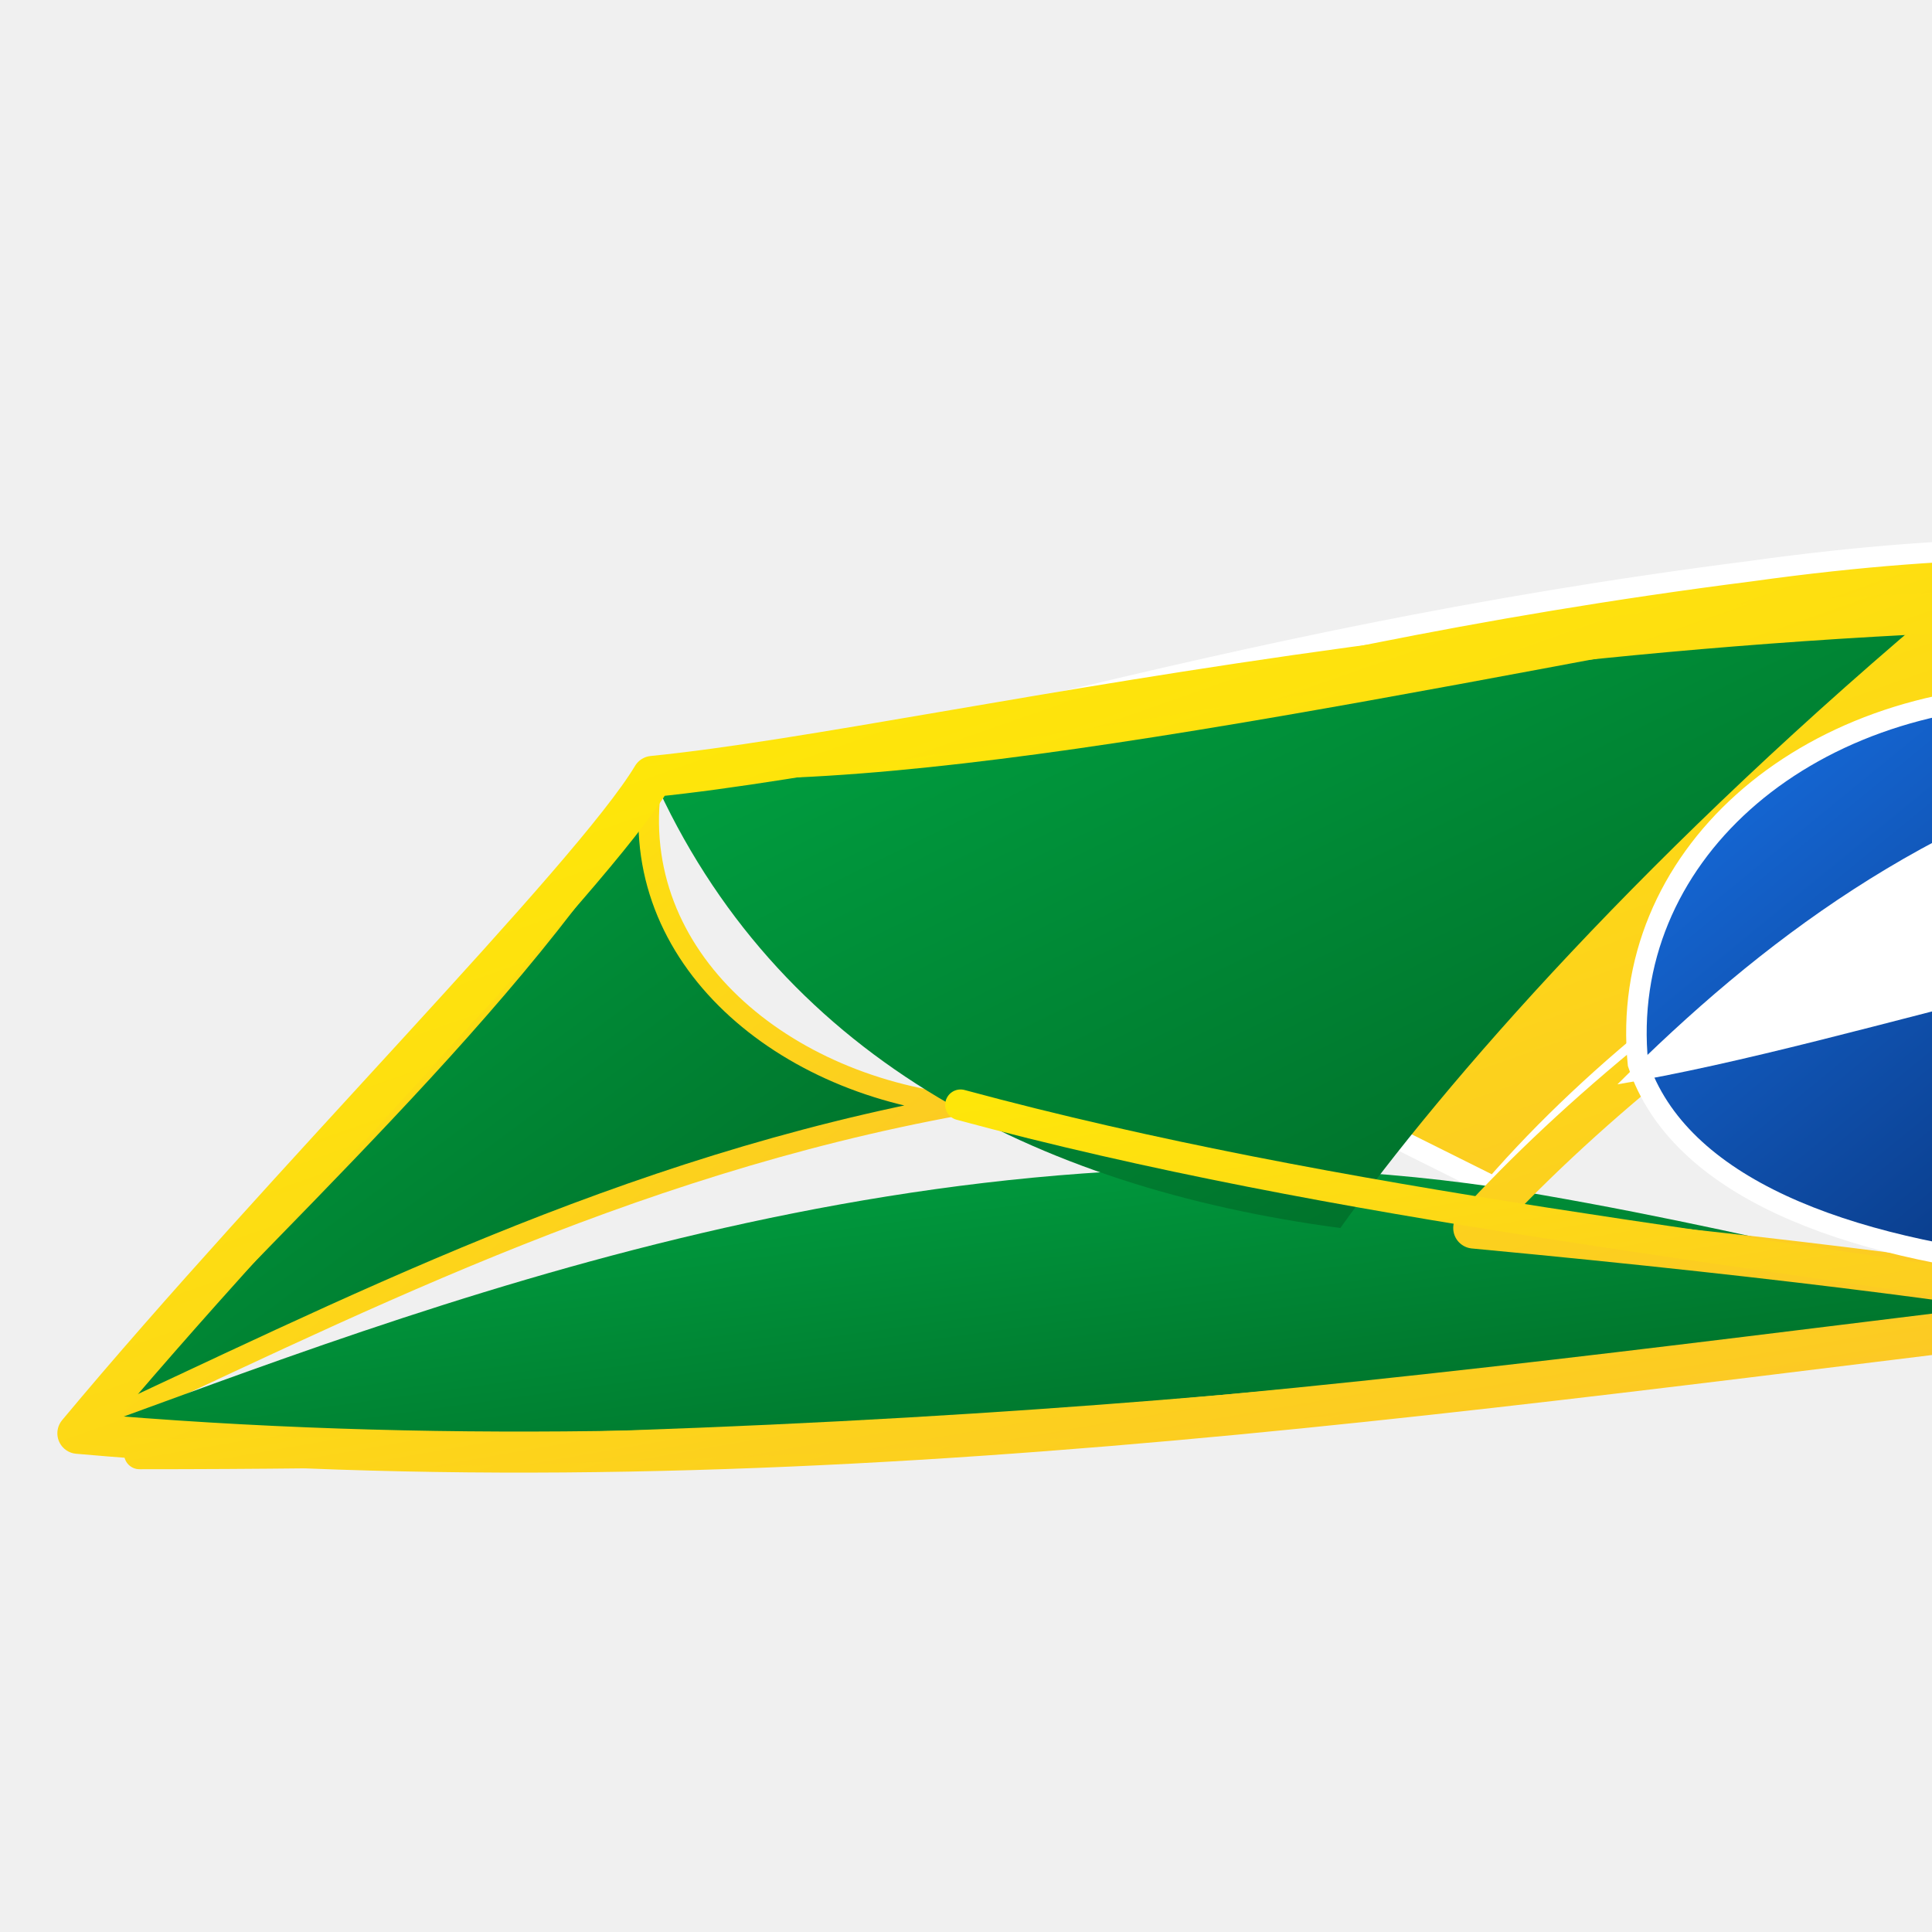
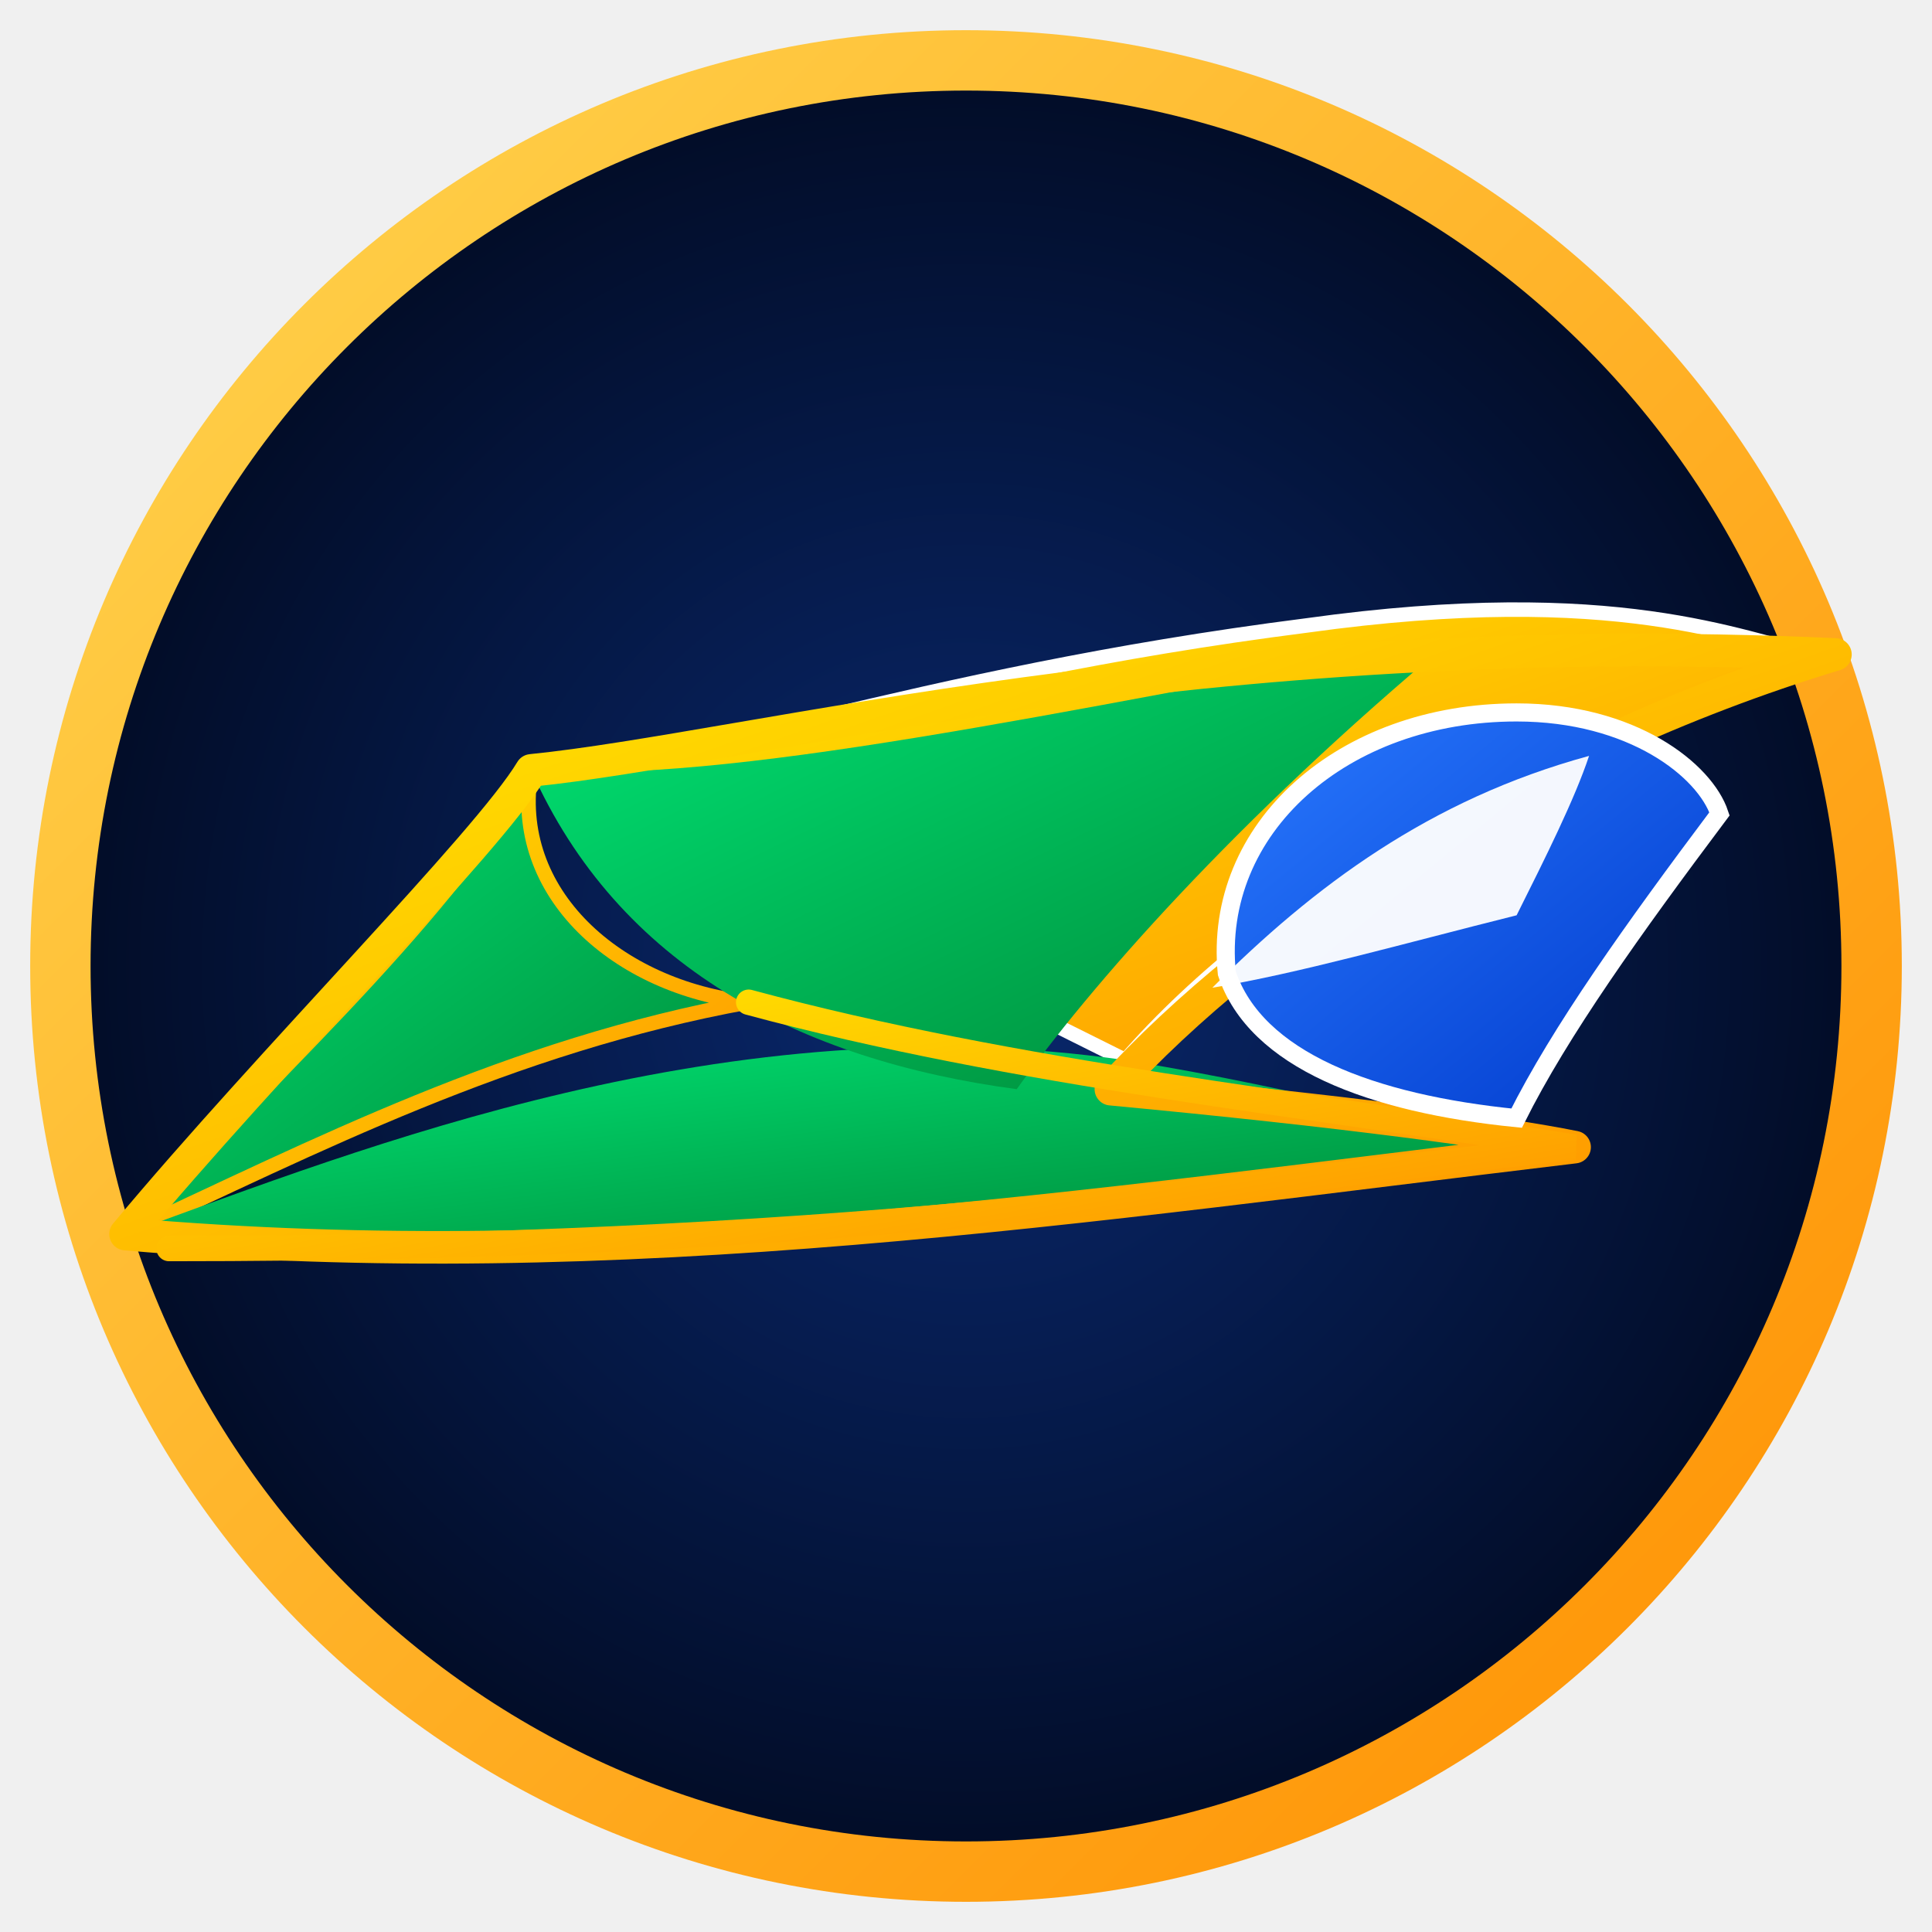
<svg xmlns="http://www.w3.org/2000/svg" viewBox="0 0 128 128" width="128" height="128">
  <defs>
-     <linearGradient id="favG" x1="0%" y1="0%" x2="100%" y2="100%">
-       <stop offset="0%" stop-color="#00a844" />
-       <stop offset="100%" stop-color="#006324" />
+     <radialGradient id="favBg" cx="50%" cy="50%" r="50%">
+       <stop offset="0%" stop-color="#092970" />
+       <stop offset="100%" stop-color="#020c26" />
+     </radialGradient>
+     <linearGradient id="symG" x1="0%" y1="0%" x2="100%" y2="100%">
+       <stop offset="0%" stop-color="#00e676" />
+       <stop offset="100%" stop-color="#008435" />
    </linearGradient>
-     <linearGradient id="favY" x1="0%" y1="0%" x2="100%" y2="100%">
-       <stop offset="0%" stop-color="#fff000" />
-       <stop offset="100%" stop-color="#fbc02d" />
+     <linearGradient id="symY" x1="0%" y1="0%" x2="100%" y2="100%">
+       <stop offset="0%" stop-color="#ffea00" />
+       <stop offset="100%" stop-color="#ff9100" />
    </linearGradient>
-     <linearGradient id="favB" x1="0%" y1="0%" x2="100%" y2="100%">
-       <stop offset="0%" stop-color="#1872e8" />
-       <stop offset="100%" stop-color="#052866" />
+     <linearGradient id="symB" x1="0%" y1="0%" x2="100%" y2="100%">
+       <stop offset="0%" stop-color="#2979ff" />
+       <stop offset="100%" stop-color="#0039cb" />
+     </linearGradient>
+     <linearGradient id="borderGrad" x1="0%" y1="0%" x2="100%" y2="100%">
+       <stop offset="0%" stop-color="#ffd54f" />
+       <stop offset="100%" stop-color="#ff8f00" />
    </linearGradient>
  </defs>
-   <g transform="translate(-3, -22) scale(0.68)">
-     <path d="M 68 108 C 88 108, 120 95, 175 88 C 218 82, 235 90, 245 92 C 205 105, 170 125, 150 148 C 110 128, 85 116, 68 108 Z" fill="url(#favY)" stroke="#ffffff" stroke-width="2" />
-     <path d="M 12 172 C 30 152, 55 130, 68 108 C 65 125, 80 138, 98 140 C 65 146, 38 160, 12 172 Z" fill="url(#favG)" stroke="url(#favY)" stroke-width="2" />
-     <path d="M 12 172 C 45 160, 95 140, 150 148 C 175 152, 195 158, 210 160 C 160 165, 105 178, 12 172 Z" fill="url(#favG)" />
-     <path d="M 68 108 C 95 110, 140 100, 195 90 C 165 115, 145 138, 135 152 C 105 148, 80 135, 68 108 Z" fill="url(#favG)" />
-     <path d="M 12 172 C 32 148, 62 118, 68 108 C 98 105, 160 88, 248 92 C 205 105, 168 130, 148 152 C 180 155, 202 158, 212 160 C 145 168, 80 178, 12 172 Z" fill="none" stroke="url(#favY)" stroke-width="4" stroke-linejoin="round" stroke-linecap="round" />
-     <path d="M 98 140 C 135 150, 175 154, 212 160 C 158 166, 110 174, 18 174" fill="none" stroke="url(#favY)" stroke-width="3" stroke-linecap="round" />
+   <circle cx="64" cy="64" r="60" fill="url(#favBg)" stroke="url(#borderGrad)" stroke-width="4" />
+   <g transform="translate(64, 64) scale(0.48) translate(-128, -135)">
+     <path d="M 68 108 C 88 108, 120 95, 175 88 C 218 82, 235 90, 245 92 C 205 105, 170 125, 150 148 C 110 128, 85 116, 68 108 Z" fill="url(#symY)" stroke="#ffffff" stroke-width="2" />
+     <path d="M 12 172 C 30 152, 55 130, 68 108 C 65 125, 80 138, 98 140 C 65 146, 38 160, 12 172 Z" fill="url(#symG)" stroke="url(#symY)" stroke-width="2" />
+     <path d="M 12 172 C 45 160, 95 140, 150 148 C 175 152, 195 158, 210 160 C 160 165, 105 178, 12 172 Z" fill="url(#symG)" />
+     <path d="M 68 108 C 95 110, 140 100, 195 90 C 165 115, 145 138, 135 152 C 105 148, 80 135, 68 108 Z" fill="url(#symG)" />
+     <path d="M 12 172 C 32 148, 62 118, 68 108 C 98 105, 160 88, 248 92 C 205 105, 168 130, 148 152 C 180 155, 202 158, 212 160 C 145 168, 80 178, 12 172 Z" fill="none" stroke="url(#symY)" stroke-width="4.5" stroke-linejoin="round" stroke-linecap="round" />
+     <path d="M 98 140 C 135 150, 175 154, 212 160 C 158 166, 110 174, 18 174" fill="none" stroke="url(#symY)" stroke-width="3.5" stroke-linecap="round" />
    <g transform="translate(162, 106)">
-       <path d="M 2 30 C 0 10, 18 -6, 42 -6 C 58 -6, 68 2, 70 8 C 58 24, 48 38, 42 50 C 22 48, 6 42, 2 30 Z" fill="url(#favB)" stroke="#ffffff" stroke-width="2" />
-       <path d="M 0 32 C 14 18, 30 6, 52 0 C 50 6, 46 14, 42 22 C 26 26, 12 30, 0 32 Z" fill="#ffffff" />
+       <path d="M 2 30 C 0 10, 18 -6, 42 -6 C 58 -6, 68 2, 70 8 C 58 24, 48 38, 42 50 C 22 48, 6 42, 2 30 Z" fill="url(#symB)" stroke="#ffffff" stroke-width="2.5" />
+       <path d="M 0 32 C 14 18, 30 6, 52 0 C 50 6, 46 14, 42 22 C 26 26, 12 30, 0 32 Z" fill="#ffffff" opacity="0.95" />
    </g>
  </g>
</svg>
